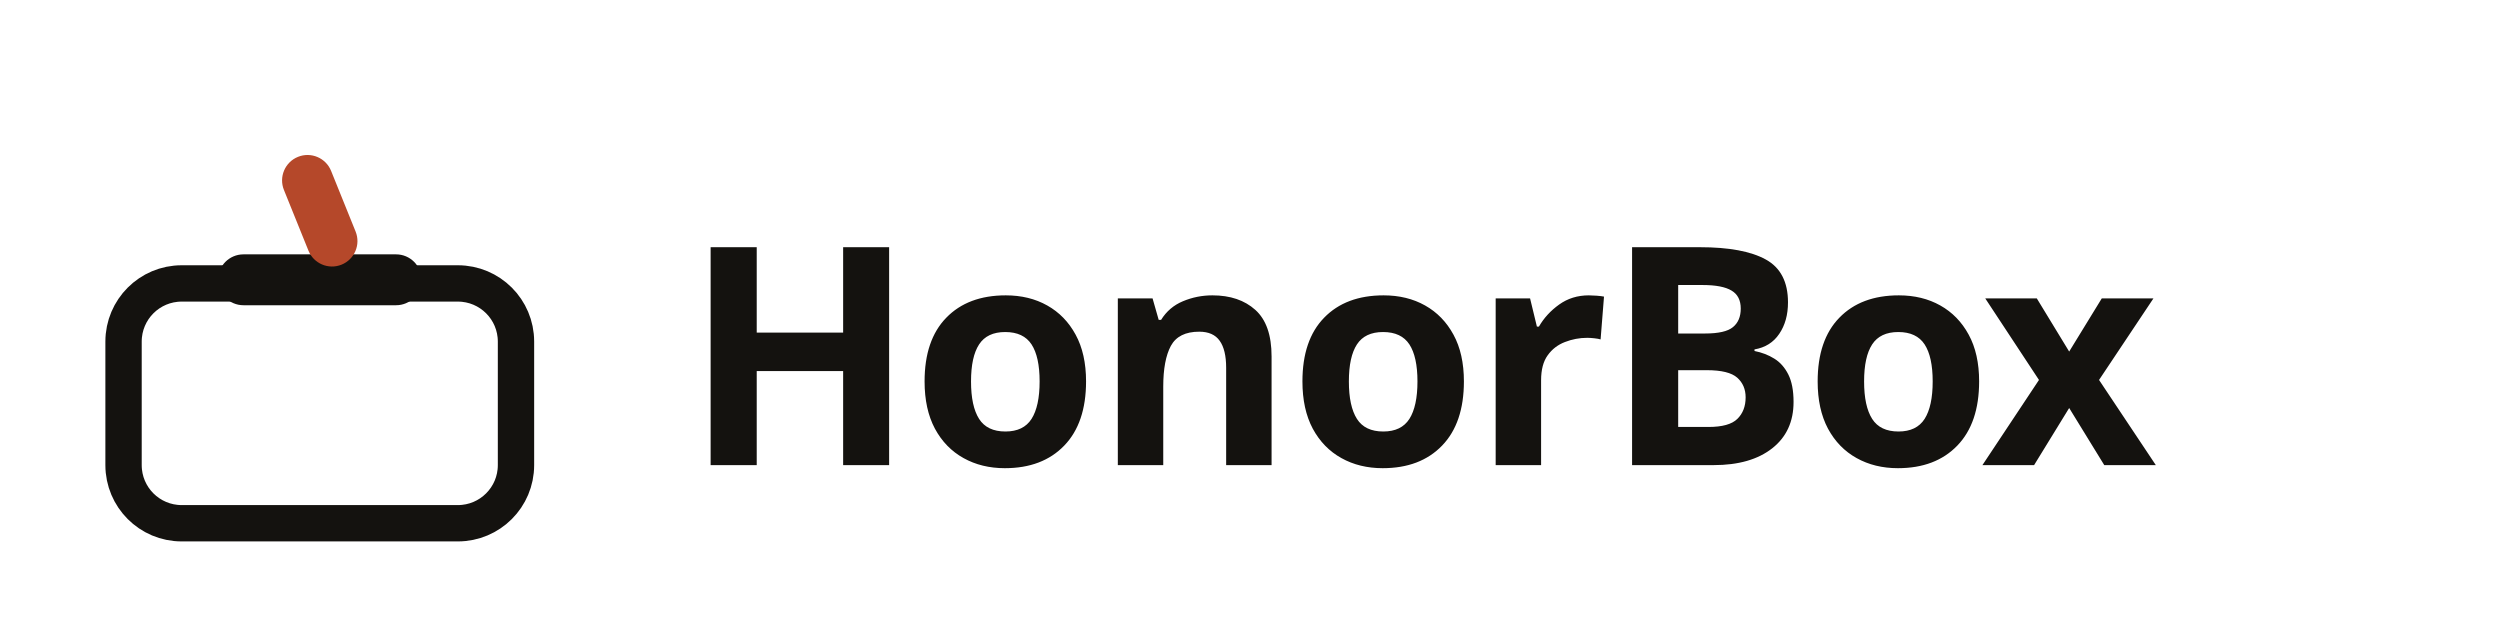
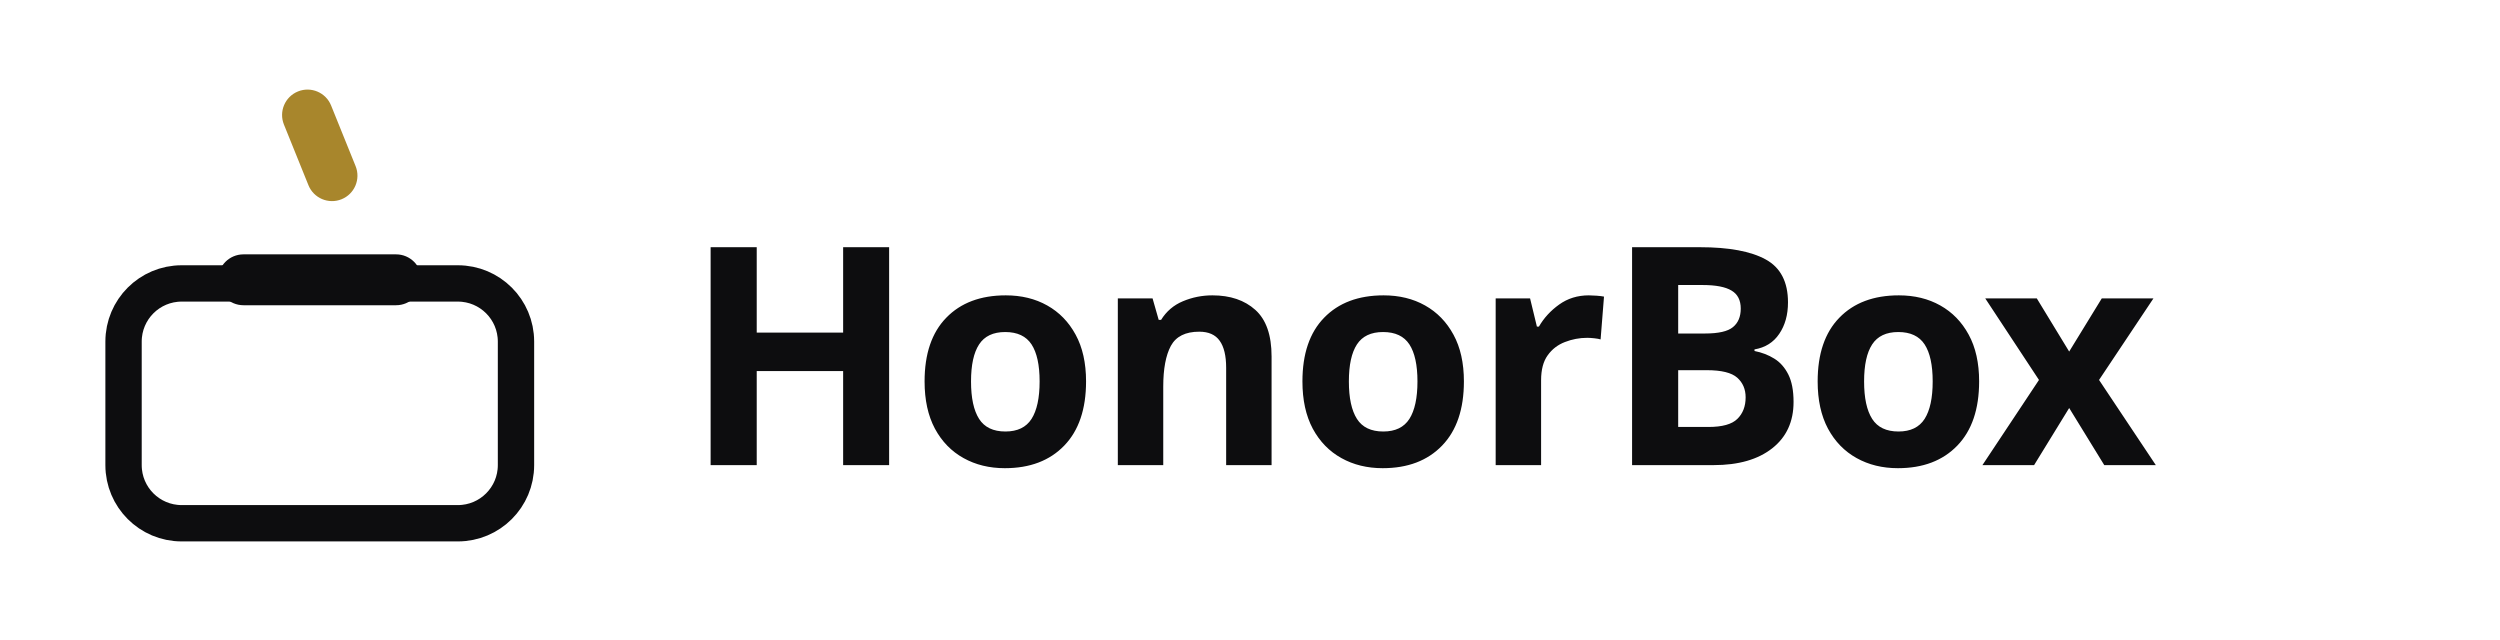
<svg xmlns="http://www.w3.org/2000/svg" viewBox="0 0 344 88" role="img" aria-label="HonorBox">
  <style>
-     .ink { stroke: #14120f; }
-     .fill-ink { fill: #14120f; }
-     .coin { fill: #b5482a; }
+     .ink { stroke: #0d0d0f; }
+     .fill-ink { fill: #0d0d0f; }
+     .coin { fill: #a8862c; }
    @media (prefers-color-scheme: dark) {
-       .ink { stroke: #f0ece5; }
-       .fill-ink { fill: #f0ece5; }
-       .coin { fill: #d9603c; }
+       .ink { stroke: #f2f2f4; }
+       .fill-ink { fill: #f2f2f4; }
+       .coin { fill: #e8b054; }
    }
  </style>
  <g transform="translate(8,8)">
    <rect x="9" y="31" width="54" height="33" rx="8" fill="none" class="ink" stroke-width="5" />
    <rect x="22" y="27" width="28" height="7" rx="3.5" class="fill-ink" />
-     <rect x="-3.5" y="-8" width="7" height="16" rx="3.5" class="coin" transform="translate(36 21) rotate(-22)" />
+     <rect x="-3.5" y="-8" width="7" height="16" rx="3.5" class="coin" transform="translate(36 12) rotate(-22)" />
  </g>
  <text x="94" y="64" font-family="'Schibsted Grotesk', 'Avenir Next', 'Segoe UI', system-ui, sans-serif" font-size="42" font-weight="800" letter-spacing="-0.8" class="fill-ink">HonorBox</text>
</svg>
